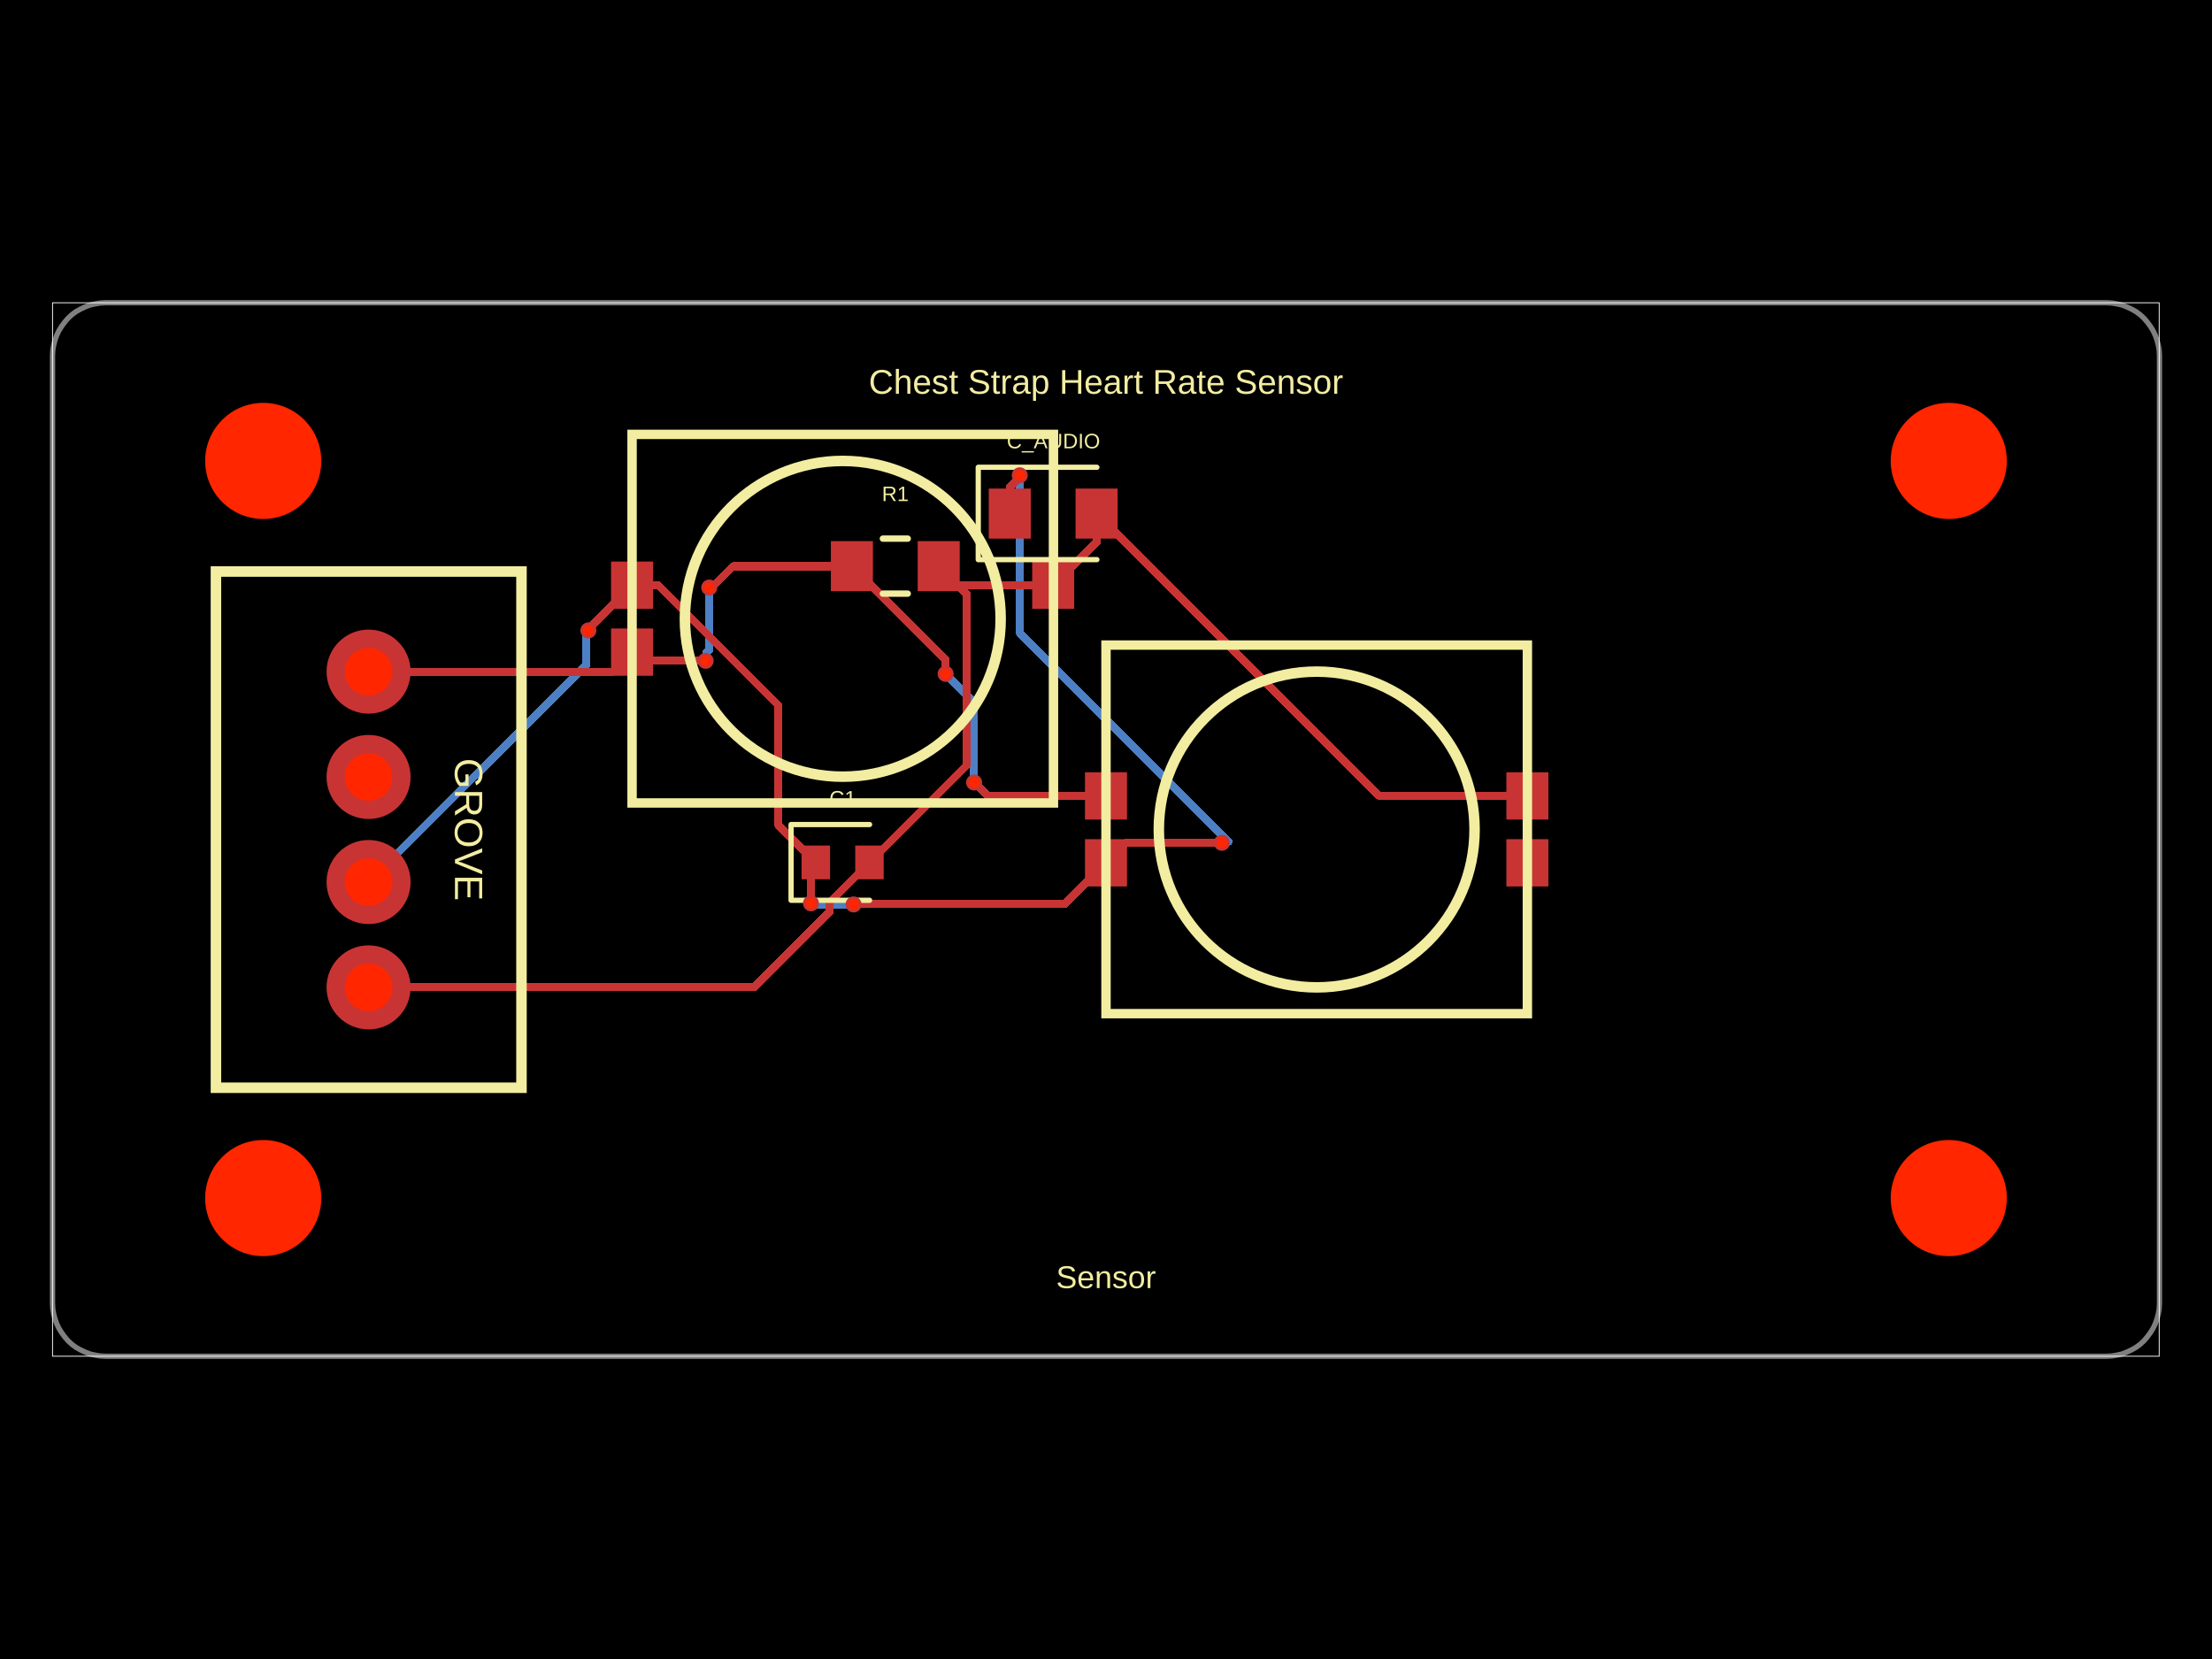
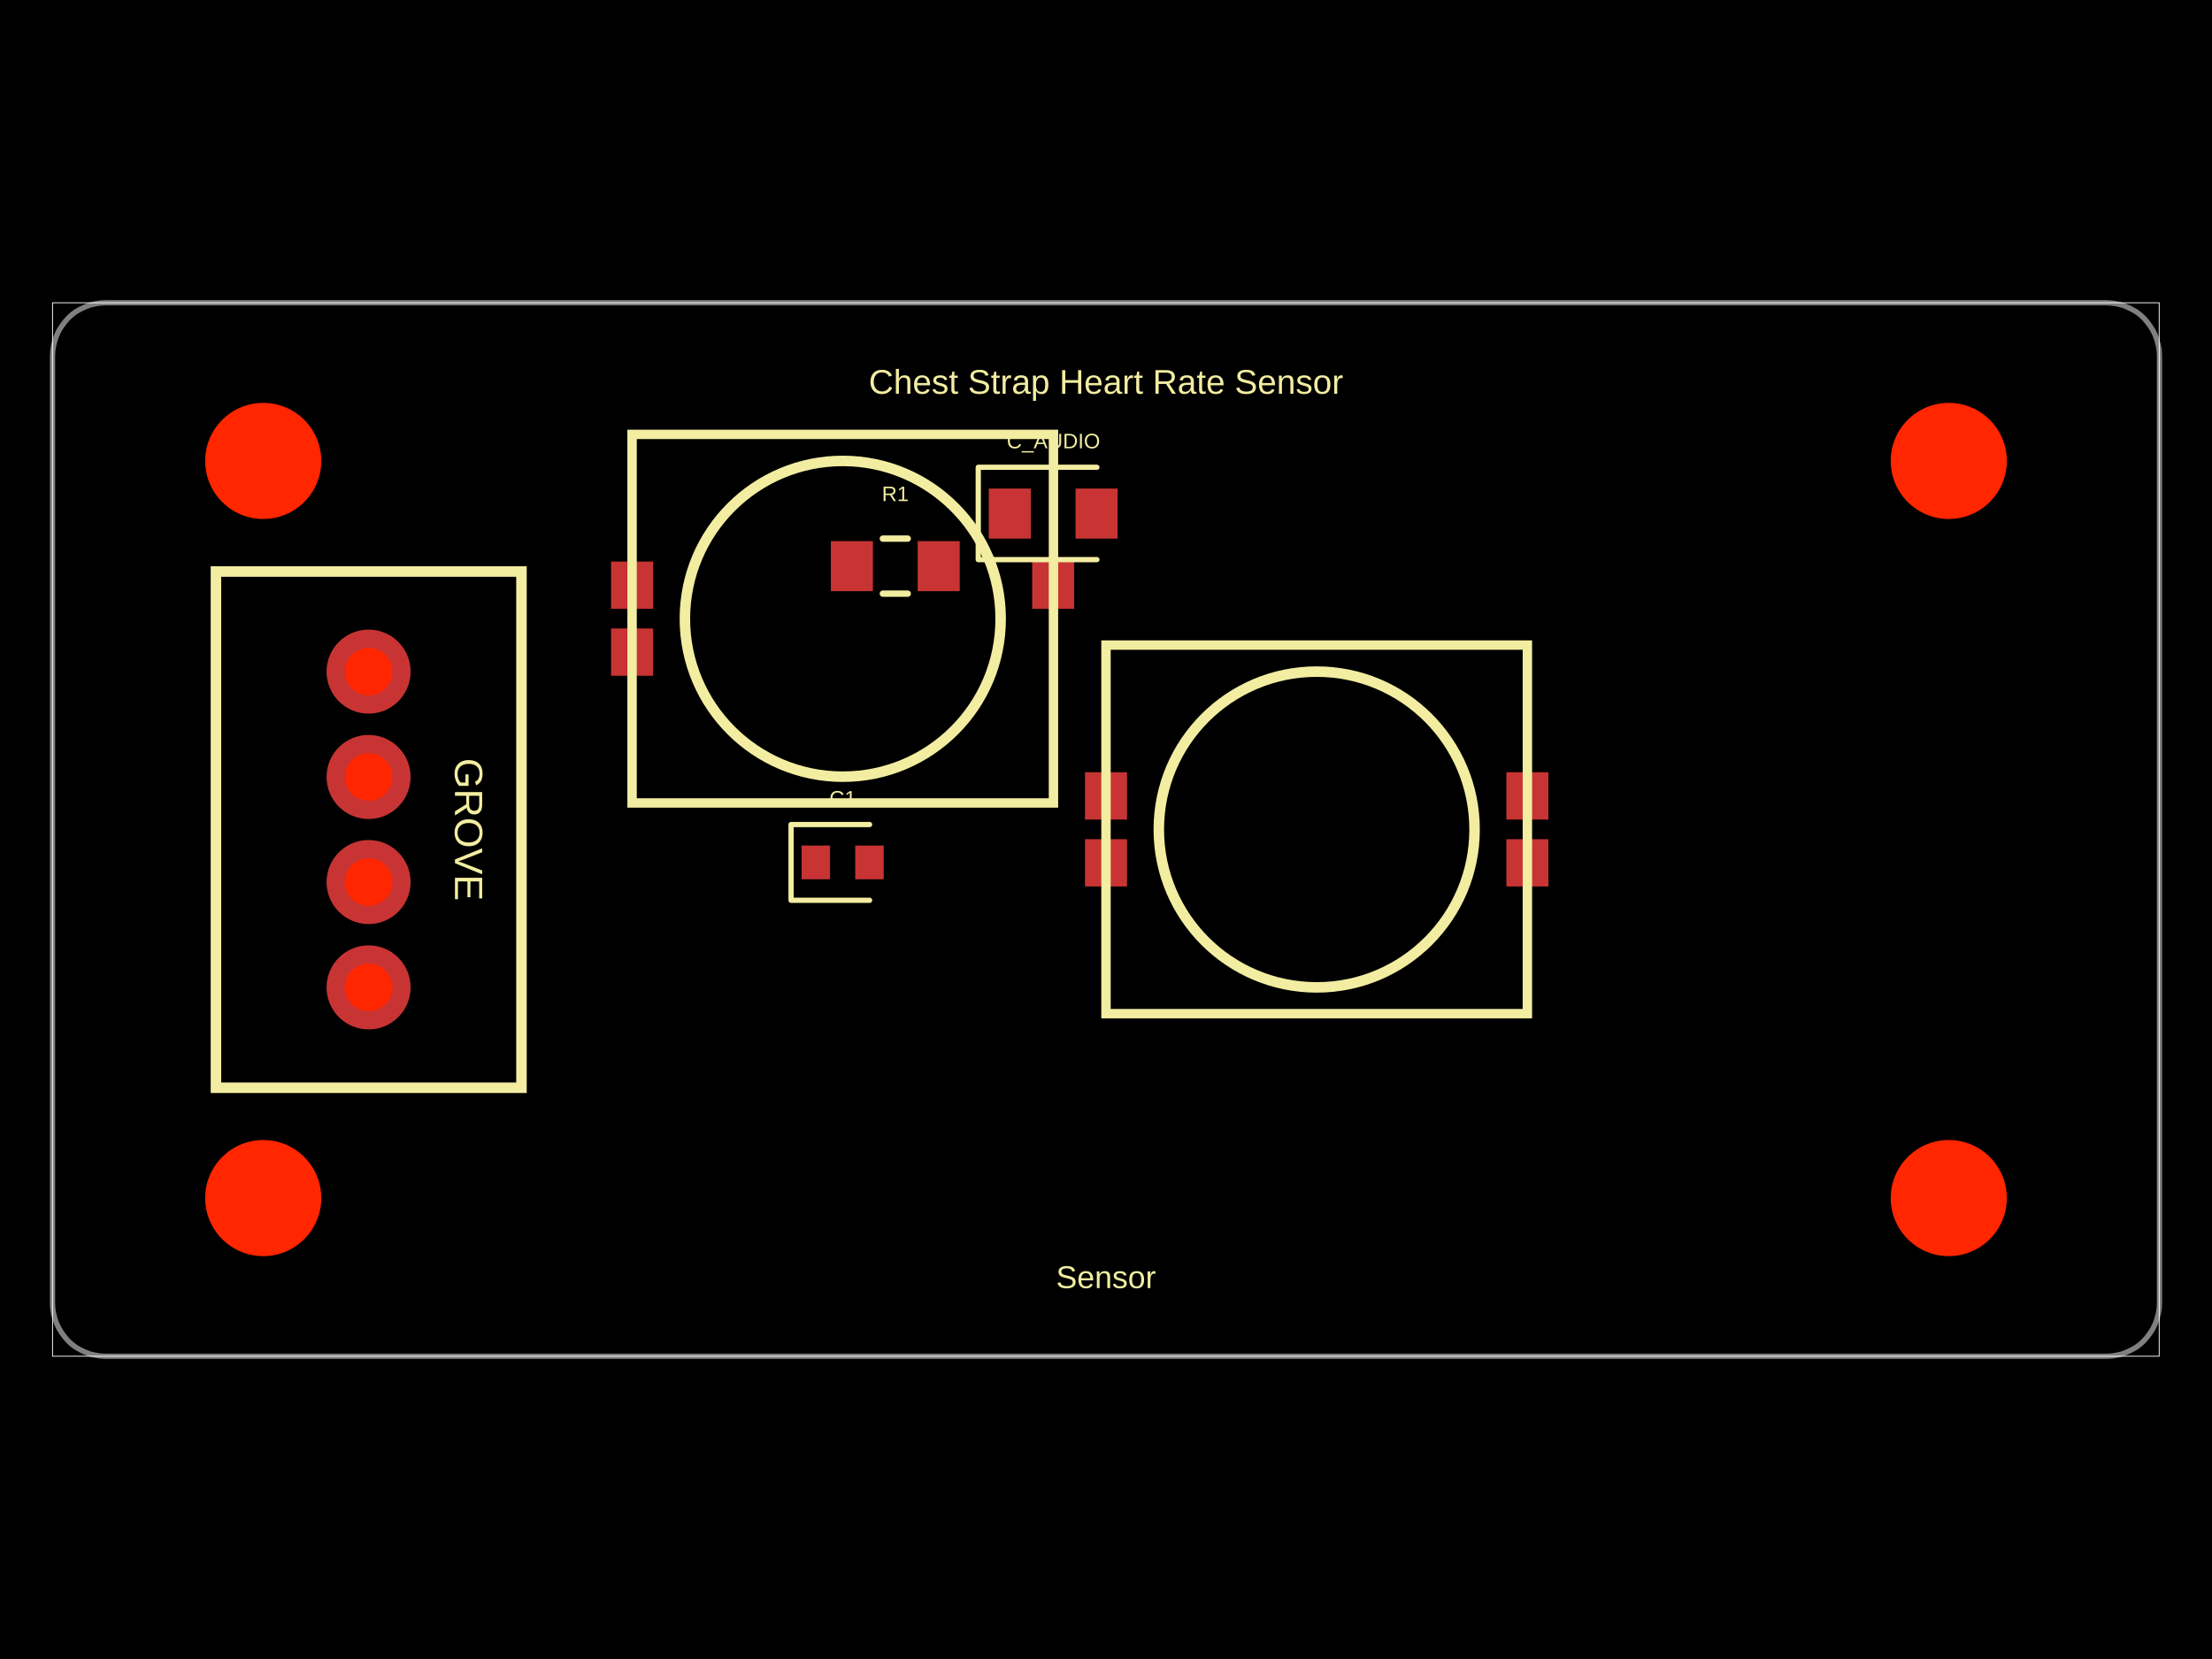
<svg xmlns="http://www.w3.org/2000/svg" width="800" height="600">
  <style />
  <rect class="boundary" x="0" y="0" fill="#000" width="800" height="600" data-type="pcb_background" data-pcb-layer="global" />
  <rect class="pcb-boundary" fill="none" stroke="#fff" stroke-width="0.3" x="19" y="109.5" width="761.9" height="381" data-type="pcb_boundary" data-pcb-layer="global" />
  <path class="pcb-board" d="M 38.1 490.5 L 761.9 490.5 L 763.8 490.4 L 765.6 490.1 L 767.4 489.7 L 769.2 489 L 770.9 488.2 L 772.5 487.3 L 774 486.2 L 775.4 484.9 L 776.6 483.5 L 777.7 482 L 778.7 480.4 L 779.5 478.7 L 780.1 477 L 780.6 475.1 L 780.9 473.3 L 781 471.4 L 781 128.6 L 780.9 126.7 L 780.6 124.9 L 780.1 123 L 779.5 121.3 L 778.7 119.6 L 777.7 118 L 776.6 116.5 L 775.4 115.1 L 774 113.8 L 772.5 112.7 L 770.9 111.8 L 769.2 111 L 767.4 110.3 L 765.6 109.9 L 763.8 109.6 L 761.9 109.5 L 38.1 109.5 L 36.2 109.6 L 34.4 109.9 L 32.6 110.3 L 30.8 111 L 29.1 111.8 L 27.5 112.7 L 26 113.8 L 24.6 115.1 L 23.4 116.5 L 22.3 118 L 21.3 119.6 L 20.5 121.3 L 19.9 123 L 19.4 124.9 L 19.1 126.7 L 19 128.6 L 19 471.4 L 19.1 473.3 L 19.4 475.1 L 19.9 477 L 20.5 478.7 L 21.3 480.4 L 22.3 482 L 23.4 483.5 L 24.6 484.9 L 26 486.2 L 27.5 487.3 L 29.1 488.2 L 30.8 489 L 32.6 489.7 L 34.4 490.1 L 36.2 490.4 L 38.1 490.5 Z" fill="none" stroke="rgba(255, 255, 255, 0.5)" stroke-width="1.9" data-type="pcb_board" data-pcb-layer="board" />
-   <path class="pcb-trace" stroke="rgb(77, 127, 196)" fill="none" d="M 255.2 239 L 255.5 238.8" stroke-width="2.9" stroke-linecap="round" stroke-linejoin="round" shape-rendering="crispEdges" data-type="pcb_trace" data-pcb-layer="bottom" />
-   <path class="pcb-trace" stroke="rgb(77, 127, 196)" fill="none" d="M 255.5 238.8 L 255.5 235.9" stroke-width="2.9" stroke-linecap="round" stroke-linejoin="round" shape-rendering="crispEdges" data-type="pcb_trace" data-pcb-layer="bottom" />
-   <path class="pcb-trace" stroke="rgb(77, 127, 196)" fill="none" d="M 255.5 235.9 L 256.5 235" stroke-width="2.9" stroke-linecap="round" stroke-linejoin="round" shape-rendering="crispEdges" data-type="pcb_trace" data-pcb-layer="bottom" />
-   <path class="pcb-trace" stroke="rgb(77, 127, 196)" fill="none" d="M 256.5 235 L 256.5 212.5" stroke-width="2.9" stroke-linecap="round" stroke-linejoin="round" shape-rendering="crispEdges" data-type="pcb_trace" data-pcb-layer="bottom" />
-   <path class="pcb-trace" stroke="rgb(77, 127, 196)" fill="none" d="M 352.3 283 L 352.3 254.1" stroke-width="2.9" stroke-linecap="round" stroke-linejoin="round" shape-rendering="crispEdges" data-type="pcb_trace" data-pcb-layer="bottom" />
-   <path class="pcb-trace" stroke="rgb(77, 127, 196)" fill="none" d="M 352.3 254.1 L 342.5 244.2" stroke-width="2.9" stroke-linecap="round" stroke-linejoin="round" shape-rendering="crispEdges" data-type="pcb_trace" data-pcb-layer="bottom" />
-   <path class="pcb-trace" stroke="rgb(77, 127, 196)" fill="none" d="M 342.5 244.2 L 342 243.7" stroke-width="2.9" stroke-linecap="round" stroke-linejoin="round" shape-rendering="crispEdges" data-type="pcb_trace" data-pcb-layer="bottom" />
-   <path class="pcb-trace" stroke="rgb(77, 127, 196)" fill="none" d="M 308.7 327.1 L 294.8 327.1" stroke-width="2.9" stroke-linecap="round" stroke-linejoin="round" shape-rendering="crispEdges" data-type="pcb_trace" data-pcb-layer="bottom" />
-   <path class="pcb-trace" stroke="rgb(77, 127, 196)" fill="none" d="M 294.8 327.1 L 294.6 326.8" stroke-width="2.9" stroke-linecap="round" stroke-linejoin="round" shape-rendering="crispEdges" data-type="pcb_trace" data-pcb-layer="bottom" />
-   <path class="pcb-trace" stroke="rgb(77, 127, 196)" fill="none" d="M 294.6 326.8 L 293.5 326.8" stroke-width="2.9" stroke-linecap="round" stroke-linejoin="round" shape-rendering="crispEdges" data-type="pcb_trace" data-pcb-layer="bottom" />
-   <path class="pcb-trace" stroke="rgb(77, 127, 196)" fill="none" d="M 293.5 326.8 L 293.3 326.7" stroke-width="2.9" stroke-linecap="round" stroke-linejoin="round" shape-rendering="crispEdges" data-type="pcb_trace" data-pcb-layer="bottom" />
-   <path class="pcb-trace" stroke="rgb(77, 127, 196)" fill="none" d="M 441.9 304.8 L 442.3 304.4" stroke-width="2.9" stroke-linecap="round" stroke-linejoin="round" shape-rendering="crispEdges" data-type="pcb_trace" data-pcb-layer="bottom" />
-   <path class="pcb-trace" stroke="rgb(77, 127, 196)" fill="none" d="M 442.3 304.4 L 444.3 304.4" stroke-width="2.9" stroke-linecap="round" stroke-linejoin="round" shape-rendering="crispEdges" data-type="pcb_trace" data-pcb-layer="bottom" />
-   <path class="pcb-trace" stroke="rgb(77, 127, 196)" fill="none" d="M 444.3 304.4 L 368.8 228.9" stroke-width="2.9" stroke-linecap="round" stroke-linejoin="round" shape-rendering="crispEdges" data-type="pcb_trace" data-pcb-layer="bottom" />
-   <path class="pcb-trace" stroke="rgb(77, 127, 196)" fill="none" d="M 368.8 228.9 L 368.8 171.9" stroke-width="2.9" stroke-linecap="round" stroke-linejoin="round" shape-rendering="crispEdges" data-type="pcb_trace" data-pcb-layer="bottom" />
-   <path class="pcb-trace" stroke="rgb(77, 127, 196)" fill="none" d="M 133.3 319 L 212.1 240.3" stroke-width="2.9" stroke-linecap="round" stroke-linejoin="round" shape-rendering="crispEdges" data-type="pcb_trace" data-pcb-layer="bottom" />
-   <path class="pcb-trace" stroke="rgb(77, 127, 196)" fill="none" d="M 212.1 240.3 L 212.1 228.7" stroke-width="2.9" stroke-linecap="round" stroke-linejoin="round" shape-rendering="crispEdges" data-type="pcb_trace" data-pcb-layer="bottom" />
-   <path class="pcb-trace" stroke="rgb(77, 127, 196)" fill="none" d="M 212.1 228.7 L 212.1 228.6" stroke-width="2.9" stroke-linecap="round" stroke-linejoin="round" shape-rendering="crispEdges" data-type="pcb_trace" data-pcb-layer="bottom" />
-   <path class="pcb-trace" stroke="rgb(77, 127, 196)" fill="none" d="M 212.1 228.6 L 212.8 228" stroke-width="2.9" stroke-linecap="round" stroke-linejoin="round" shape-rendering="crispEdges" data-type="pcb_trace" data-pcb-layer="bottom" />
  <rect class="pcb-pad" fill="rgb(200, 52, 52)" x="392.4" y="279.3" width="15.2" height="17.1" data-type="pcb_smtpad" data-pcb-layer="top" data-pad-name="U1.SIG" data-pad-net-name="SIG" />
  <rect class="pcb-pad" fill="rgb(200, 52, 52)" x="392.4" y="303.5" width="15.2" height="17.1" data-type="pcb_smtpad" data-pcb-layer="top" data-pad-name="U1.VCC" data-pad-net-name="VCC" />
  <rect class="pcb-pad" fill="rgb(200, 52, 52)" x="544.8" y="279.3" width="15.2" height="17.1" data-type="pcb_smtpad" data-pcb-layer="top" data-pad-name="U1.GND" data-pad-net-name="GND" />
  <rect class="pcb-pad" fill="rgb(200, 52, 52)" x="544.8" y="303.5" width="15.2" height="17.1" data-type="pcb_smtpad" data-pcb-layer="top" data-pad-name="U1.AUX" />
  <rect class="pcb-pad" fill="rgb(200, 52, 52)" x="221" y="203.1" width="15.2" height="17.1" data-type="pcb_smtpad" data-pcb-layer="top" data-pad-name="MIC1.VCC" />
  <rect class="pcb-pad" fill="rgb(200, 52, 52)" x="221" y="227.3" width="15.2" height="17.1" data-type="pcb_smtpad" data-pcb-layer="top" data-pad-name="MIC1.OUT" />
  <rect class="pcb-pad" fill="rgb(200, 52, 52)" x="373.3" y="203.1" width="15.2" height="17.1" data-type="pcb_smtpad" data-pcb-layer="top" data-pad-name="MIC1.GND" />
  <rect class="pcb-pad" fill="rgb(200, 52, 52)" x="357.6" y="176.7" width="15.2" height="18.1" data-type="pcb_smtpad" data-pcb-layer="top" data-pad-name="C_AUDIO.pin1" data-pad-net-name="VCC" />
  <rect class="pcb-pad" fill="rgb(200, 52, 52)" x="389" y="176.7" width="15.2" height="18.1" data-type="pcb_smtpad" data-pcb-layer="top" data-pad-name="C_AUDIO.pin2" data-pad-net-name="GND" />
  <rect class="pcb-pad" fill="rgb(200, 52, 52)" x="289.9" y="305.8" width="10.3" height="12.2" data-type="pcb_smtpad" data-pcb-layer="top" data-pad-name="C1.pin1" data-pad-net-name="VCC" />
  <rect class="pcb-pad" fill="rgb(200, 52, 52)" x="309.3" y="305.8" width="10.3" height="12.2" data-type="pcb_smtpad" data-pcb-layer="top" data-pad-name="C1.pin2" data-pad-net-name="GND" />
  <rect class="pcb-pad" fill="rgb(200, 52, 52)" x="300.5" y="195.7" width="15.2" height="18.1" data-type="pcb_smtpad" data-pcb-layer="top" data-pad-name="R1.pin1" data-pad-net-name="SIG" />
  <rect class="pcb-pad" fill="rgb(200, 52, 52)" x="331.9" y="195.7" width="15.2" height="18.1" data-type="pcb_smtpad" data-pcb-layer="top" data-pad-name="R1.pin2" data-pad-net-name="GND" />
-   <path class="pcb-trace" stroke="rgb(200, 52, 52)" fill="none" d="M 396.7 185.7 L 396.7 196" stroke-width="2.9" stroke-linecap="round" stroke-linejoin="round" shape-rendering="crispEdges" data-type="pcb_trace" data-pcb-layer="top" />
-   <path class="pcb-trace" stroke="rgb(200, 52, 52)" fill="none" d="M 396.7 196 L 381 211.7" stroke-width="2.9" stroke-linecap="round" stroke-linejoin="round" shape-rendering="crispEdges" data-type="pcb_trace" data-pcb-layer="top" />
-   <path class="pcb-trace" stroke="rgb(200, 52, 52)" fill="none" d="M 381 211.7 L 346.5 211.7" stroke-width="2.9" stroke-linecap="round" stroke-linejoin="round" shape-rendering="crispEdges" data-type="pcb_trace" data-pcb-layer="top" />
-   <path class="pcb-trace" stroke="rgb(200, 52, 52)" fill="none" d="M 346.5 211.7 L 339.5 204.8" stroke-width="2.9" stroke-linecap="round" stroke-linejoin="round" shape-rendering="crispEdges" data-type="pcb_trace" data-pcb-layer="top" />
-   <path class="pcb-trace" stroke="rgb(200, 52, 52)" fill="none" d="M 314.5 311.9 L 349.6 276.8" stroke-width="2.9" stroke-linecap="round" stroke-linejoin="round" shape-rendering="crispEdges" data-type="pcb_trace" data-pcb-layer="top" />
-   <path class="pcb-trace" stroke="rgb(200, 52, 52)" fill="none" d="M 349.6 276.8 L 349.6 214.9" stroke-width="2.9" stroke-linecap="round" stroke-linejoin="round" shape-rendering="crispEdges" data-type="pcb_trace" data-pcb-layer="top" />
-   <path class="pcb-trace" stroke="rgb(200, 52, 52)" fill="none" d="M 349.6 214.9 L 339.5 204.8" stroke-width="2.9" stroke-linecap="round" stroke-linejoin="round" shape-rendering="crispEdges" data-type="pcb_trace" data-pcb-layer="top" />
-   <path class="pcb-trace" stroke="rgb(200, 52, 52)" fill="none" d="M 552.4 287.9 L 498.9 287.9" stroke-width="2.9" stroke-linecap="round" stroke-linejoin="round" shape-rendering="crispEdges" data-type="pcb_trace" data-pcb-layer="top" />
-   <path class="pcb-trace" stroke="rgb(200, 52, 52)" fill="none" d="M 498.9 287.9 L 396.7 185.7" stroke-width="2.9" stroke-linecap="round" stroke-linejoin="round" shape-rendering="crispEdges" data-type="pcb_trace" data-pcb-layer="top" />
-   <path class="pcb-trace" stroke="rgb(200, 52, 52)" fill="none" d="M 314.5 311.9 L 300.1 326.3" stroke-width="2.9" stroke-linecap="round" stroke-linejoin="round" shape-rendering="crispEdges" data-type="pcb_trace" data-pcb-layer="top" />
-   <path class="pcb-trace" stroke="rgb(200, 52, 52)" fill="none" d="M 300.1 326.3 L 300.1 329.7" stroke-width="2.9" stroke-linecap="round" stroke-linejoin="round" shape-rendering="crispEdges" data-type="pcb_trace" data-pcb-layer="top" />
-   <path class="pcb-trace" stroke="rgb(200, 52, 52)" fill="none" d="M 300.1 329.7 L 272.7 357.1" stroke-width="2.9" stroke-linecap="round" stroke-linejoin="round" shape-rendering="crispEdges" data-type="pcb_trace" data-pcb-layer="top" />
-   <path class="pcb-trace" stroke="rgb(200, 52, 52)" fill="none" d="M 272.7 357.1 L 133.3 357.1" stroke-width="2.9" stroke-linecap="round" stroke-linejoin="round" shape-rendering="crispEdges" data-type="pcb_trace" data-pcb-layer="top" />
-   <path class="pcb-trace" stroke="rgb(200, 52, 52)" fill="none" d="M 228.6 235.9 L 231.7 239" stroke-width="2.9" stroke-linecap="round" stroke-linejoin="round" shape-rendering="crispEdges" data-type="pcb_trace" data-pcb-layer="top" />
-   <path class="pcb-trace" stroke="rgb(200, 52, 52)" fill="none" d="M 231.7 239 L 255.2 239" stroke-width="2.9" stroke-linecap="round" stroke-linejoin="round" shape-rendering="crispEdges" data-type="pcb_trace" data-pcb-layer="top" />
-   <path class="pcb-trace" stroke="rgb(200, 52, 52)" fill="none" d="M 256.5 212.5 L 257.7 211.4" stroke-width="2.9" stroke-linecap="round" stroke-linejoin="round" shape-rendering="crispEdges" data-type="pcb_trace" data-pcb-layer="top" />
-   <path class="pcb-trace" stroke="rgb(200, 52, 52)" fill="none" d="M 257.7 211.4 L 258.5 211.4" stroke-width="2.9" stroke-linecap="round" stroke-linejoin="round" shape-rendering="crispEdges" data-type="pcb_trace" data-pcb-layer="top" />
-   <path class="pcb-trace" stroke="rgb(200, 52, 52)" fill="none" d="M 258.5 211.4 L 265.1 204.8" stroke-width="2.9" stroke-linecap="round" stroke-linejoin="round" shape-rendering="crispEdges" data-type="pcb_trace" data-pcb-layer="top" />
-   <path class="pcb-trace" stroke="rgb(200, 52, 52)" fill="none" d="M 265.1 204.8 L 308.1 204.8" stroke-width="2.9" stroke-linecap="round" stroke-linejoin="round" shape-rendering="crispEdges" data-type="pcb_trace" data-pcb-layer="top" />
-   <path class="pcb-trace" stroke="rgb(200, 52, 52)" fill="none" d="M 228.6 235.9 L 221.6 242.9" stroke-width="2.9" stroke-linecap="round" stroke-linejoin="round" shape-rendering="crispEdges" data-type="pcb_trace" data-pcb-layer="top" />
-   <path class="pcb-trace" stroke="rgb(200, 52, 52)" fill="none" d="M 221.6 242.9 L 133.3 242.9" stroke-width="2.9" stroke-linecap="round" stroke-linejoin="round" shape-rendering="crispEdges" data-type="pcb_trace" data-pcb-layer="top" />
-   <path class="pcb-trace" stroke="rgb(200, 52, 52)" fill="none" d="M 400 287.9 L 357.3 287.9" stroke-width="2.9" stroke-linecap="round" stroke-linejoin="round" shape-rendering="crispEdges" data-type="pcb_trace" data-pcb-layer="top" />
-   <path class="pcb-trace" stroke="rgb(200, 52, 52)" fill="none" d="M 357.3 287.9 L 353.8 284.4" stroke-width="2.9" stroke-linecap="round" stroke-linejoin="round" shape-rendering="crispEdges" data-type="pcb_trace" data-pcb-layer="top" />
-   <path class="pcb-trace" stroke="rgb(200, 52, 52)" fill="none" d="M 353.8 284.4 L 353.8 284.4" stroke-width="2.9" stroke-linecap="round" stroke-linejoin="round" shape-rendering="crispEdges" data-type="pcb_trace" data-pcb-layer="top" />
-   <path class="pcb-trace" stroke="rgb(200, 52, 52)" fill="none" d="M 353.8 284.4 L 352.3 283" stroke-width="2.9" stroke-linecap="round" stroke-linejoin="round" shape-rendering="crispEdges" data-type="pcb_trace" data-pcb-layer="top" />
-   <path class="pcb-trace" stroke="rgb(200, 52, 52)" fill="none" d="M 342 243.7 L 342 238.6" stroke-width="2.9" stroke-linecap="round" stroke-linejoin="round" shape-rendering="crispEdges" data-type="pcb_trace" data-pcb-layer="top" />
-   <path class="pcb-trace" stroke="rgb(200, 52, 52)" fill="none" d="M 342 238.6 L 308.1 204.8" stroke-width="2.9" stroke-linecap="round" stroke-linejoin="round" shape-rendering="crispEdges" data-type="pcb_trace" data-pcb-layer="top" />
-   <path class="pcb-trace" stroke="rgb(200, 52, 52)" fill="none" d="M 400 312.1 L 385.1 327" stroke-width="2.9" stroke-linecap="round" stroke-linejoin="round" shape-rendering="crispEdges" data-type="pcb_trace" data-pcb-layer="top" />
-   <path class="pcb-trace" stroke="rgb(200, 52, 52)" fill="none" d="M 385.1 327 L 310.8 327" stroke-width="2.9" stroke-linecap="round" stroke-linejoin="round" shape-rendering="crispEdges" data-type="pcb_trace" data-pcb-layer="top" />
-   <path class="pcb-trace" stroke="rgb(200, 52, 52)" fill="none" d="M 310.8 327 L 308.9 327" stroke-width="2.9" stroke-linecap="round" stroke-linejoin="round" shape-rendering="crispEdges" data-type="pcb_trace" data-pcb-layer="top" />
-   <path class="pcb-trace" stroke="rgb(200, 52, 52)" fill="none" d="M 308.9 327 L 308.7 327.1" stroke-width="2.9" stroke-linecap="round" stroke-linejoin="round" shape-rendering="crispEdges" data-type="pcb_trace" data-pcb-layer="top" />
-   <path class="pcb-trace" stroke="rgb(200, 52, 52)" fill="none" d="M 293.3 326.7 L 293.3 313.6" stroke-width="2.9" stroke-linecap="round" stroke-linejoin="round" shape-rendering="crispEdges" data-type="pcb_trace" data-pcb-layer="top" />
-   <path class="pcb-trace" stroke="rgb(200, 52, 52)" fill="none" d="M 293.3 313.6 L 295 311.9" stroke-width="2.9" stroke-linecap="round" stroke-linejoin="round" shape-rendering="crispEdges" data-type="pcb_trace" data-pcb-layer="top" />
-   <path class="pcb-trace" stroke="rgb(200, 52, 52)" fill="none" d="M 228.6 211.7 L 238.1 211.7" stroke-width="2.9" stroke-linecap="round" stroke-linejoin="round" shape-rendering="crispEdges" data-type="pcb_trace" data-pcb-layer="top" />
-   <path class="pcb-trace" stroke="rgb(200, 52, 52)" fill="none" d="M 238.1 211.7 L 281.5 255.1" stroke-width="2.9" stroke-linecap="round" stroke-linejoin="round" shape-rendering="crispEdges" data-type="pcb_trace" data-pcb-layer="top" />
-   <path class="pcb-trace" stroke="rgb(200, 52, 52)" fill="none" d="M 281.5 255.1 L 281.5 298.4" stroke-width="2.9" stroke-linecap="round" stroke-linejoin="round" shape-rendering="crispEdges" data-type="pcb_trace" data-pcb-layer="top" />
-   <path class="pcb-trace" stroke="rgb(200, 52, 52)" fill="none" d="M 281.5 298.4 L 295 311.9" stroke-width="2.9" stroke-linecap="round" stroke-linejoin="round" shape-rendering="crispEdges" data-type="pcb_trace" data-pcb-layer="top" />
-   <path class="pcb-trace" stroke="rgb(200, 52, 52)" fill="none" d="M 400 312.1 L 407.3 304.8" stroke-width="2.9" stroke-linecap="round" stroke-linejoin="round" shape-rendering="crispEdges" data-type="pcb_trace" data-pcb-layer="top" />
-   <path class="pcb-trace" stroke="rgb(200, 52, 52)" fill="none" d="M 407.3 304.8 L 441.9 304.8" stroke-width="2.9" stroke-linecap="round" stroke-linejoin="round" shape-rendering="crispEdges" data-type="pcb_trace" data-pcb-layer="top" />
-   <path class="pcb-trace" stroke="rgb(200, 52, 52)" fill="none" d="M 368.8 171.9 L 368.7 172" stroke-width="2.9" stroke-linecap="round" stroke-linejoin="round" shape-rendering="crispEdges" data-type="pcb_trace" data-pcb-layer="top" />
-   <path class="pcb-trace" stroke="rgb(200, 52, 52)" fill="none" d="M 368.7 172 L 368.7 172.9" stroke-width="2.9" stroke-linecap="round" stroke-linejoin="round" shape-rendering="crispEdges" data-type="pcb_trace" data-pcb-layer="top" />
-   <path class="pcb-trace" stroke="rgb(200, 52, 52)" fill="none" d="M 368.7 172.9 L 365.2 176.3" stroke-width="2.9" stroke-linecap="round" stroke-linejoin="round" shape-rendering="crispEdges" data-type="pcb_trace" data-pcb-layer="top" />
-   <path class="pcb-trace" stroke="rgb(200, 52, 52)" fill="none" d="M 365.2 176.3 L 365.2 185.7" stroke-width="2.9" stroke-linecap="round" stroke-linejoin="round" shape-rendering="crispEdges" data-type="pcb_trace" data-pcb-layer="top" />
-   <path class="pcb-trace" stroke="rgb(200, 52, 52)" fill="none" d="M 212.8 228 L 212.8 227.5" stroke-width="2.9" stroke-linecap="round" stroke-linejoin="round" shape-rendering="crispEdges" data-type="pcb_trace" data-pcb-layer="top" />
-   <path class="pcb-trace" stroke="rgb(200, 52, 52)" fill="none" d="M 212.8 227.5 L 228.6 211.7" stroke-width="2.9" stroke-linecap="round" stroke-linejoin="round" shape-rendering="crispEdges" data-type="pcb_trace" data-pcb-layer="top" />
  <rect x="78.1" y="206.7" width="110.5" height="186.7" class="pcb-silkscreen-rect pcb-silkscreen-top" data-pcb-silkscreen-rect-id="pcb_silkscreen_rect_0" data-type="pcb_silkscreen_rect" data-pcb-layer="top" fill="none" stroke="#f2eda1" stroke-width="3.8" />
  <text x="0" y="0" dx="0" dy="0" fill="#f2eda1" font-family="Arial, sans-serif" font-size="14.3" text-anchor="middle" dominant-baseline="central" transform="matrix(0,1,-1,0,169.5,300)" class="pcb-silkscreen-text pcb-silkscreen-top" data-pcb-silkscreen-text-id="pcb_silkscreen_text_0" stroke="none" data-type="pcb_silkscreen_text" data-pcb-layer="top">GROVE</text>
  <rect x="400" y="233.3" width="152.4" height="133.3" class="pcb-silkscreen-rect pcb-silkscreen-top" data-pcb-silkscreen-rect-id="pcb_silkscreen_rect_1" data-type="pcb_silkscreen_rect" data-pcb-layer="top" fill="none" stroke="#f2eda1" stroke-width="3.4" />
  <circle cx="476.2" cy="300" r="57.1" class="pcb-silkscreen-circle pcb-silkscreen-top" fill="none" stroke="#f2eda1" stroke-width="3.8" data-pcb-silkscreen-circle-id="pcb_silkscreen_circle_0" data-type="pcb_silkscreen_circle" data-pcb-layer="top" />
  <rect x="228.6" y="157.1" width="152.4" height="133.3" class="pcb-silkscreen-rect pcb-silkscreen-top" data-pcb-silkscreen-rect-id="pcb_silkscreen_rect_2" data-type="pcb_silkscreen_rect" data-pcb-layer="top" fill="none" stroke="#f2eda1" stroke-width="3.4" />
  <circle cx="304.8" cy="223.8" r="57.1" class="pcb-silkscreen-circle pcb-silkscreen-top" fill="none" stroke="#f2eda1" stroke-width="3.8" data-pcb-silkscreen-circle-id="pcb_silkscreen_circle_1" data-type="pcb_silkscreen_circle" data-pcb-layer="top" />
  <path class="pcb-silkscreen pcb-silkscreen-top" d="M 396.7 169 L 353.8 169 L 353.8 202.4 L 396.7 202.4" fill="none" stroke="#f2eda1" stroke-width="1.9" stroke-linecap="round" stroke-linejoin="round" data-pcb-component-id="pcb_component_3" data-pcb-silkscreen-path-id="pcb_silkscreen_path_0" data-type="pcb_silkscreen_path" data-pcb-layer="top" />
  <text x="0" y="0" dx="0" dy="0" fill="#f2eda1" font-family="Arial, sans-serif" font-size="7.6" text-anchor="middle" dominant-baseline="central" transform="matrix(1,0,0,1,381,159.5)" class="pcb-silkscreen-text pcb-silkscreen-top" data-pcb-silkscreen-text-id="pcb_silkscreen_text_1" stroke="none" data-type="pcb_silkscreen_text" data-pcb-layer="top">C_AUDIO</text>
  <path class="pcb-silkscreen pcb-silkscreen-top" d="M 314.5 298.2 L 286.1 298.2 L 286.1 325.6 L 314.5 325.6" fill="none" stroke="#f2eda1" stroke-width="1.9" stroke-linecap="round" stroke-linejoin="round" data-pcb-component-id="pcb_component_4" data-pcb-silkscreen-path-id="pcb_silkscreen_path_1" data-type="pcb_silkscreen_path" data-pcb-layer="top" />
  <text x="0" y="0" dx="0" dy="0" fill="#f2eda1" font-family="Arial, sans-serif" font-size="7.6" text-anchor="middle" dominant-baseline="central" transform="matrix(1,0,0,1,304.8,288.7)" class="pcb-silkscreen-text pcb-silkscreen-top" data-pcb-silkscreen-text-id="pcb_silkscreen_text_2" stroke="none" data-type="pcb_silkscreen_text" data-pcb-layer="top">C1</text>
  <path class="pcb-silkscreen pcb-silkscreen-top" d="M 319.3 194.8 L 328.3 194.8" fill="none" stroke="#f2eda1" stroke-width="2.3" stroke-linecap="round" stroke-linejoin="round" data-pcb-component-id="pcb_component_5" data-pcb-silkscreen-path-id="pcb_silkscreen_path_2" data-type="pcb_silkscreen_path" data-pcb-layer="top" />
  <path class="pcb-silkscreen pcb-silkscreen-top" d="M 319.3 214.7 L 328.3 214.7" fill="none" stroke="#f2eda1" stroke-width="2.3" stroke-linecap="round" stroke-linejoin="round" data-pcb-component-id="pcb_component_5" data-pcb-silkscreen-path-id="pcb_silkscreen_path_3" data-type="pcb_silkscreen_path" data-pcb-layer="top" />
  <text x="0" y="0" dx="0" dy="0" fill="#f2eda1" font-family="Arial, sans-serif" font-size="7.6" text-anchor="middle" dominant-baseline="central" transform="matrix(1,0,0,1,323.8,178.6)" class="pcb-silkscreen-text pcb-silkscreen-top" data-pcb-silkscreen-text-id="pcb_silkscreen_text_3" stroke="none" data-type="pcb_silkscreen_text" data-pcb-layer="top">R1</text>
  <text x="0" y="0" dx="0" dy="0" fill="#f2eda1" font-family="Arial, sans-serif" font-size="12.4" text-anchor="middle" dominant-baseline="central" transform="matrix(1,0,0,1,400,138.1)" class="pcb-silkscreen-text pcb-silkscreen-top" data-pcb-silkscreen-text-id="pcb_silkscreen_text_4" stroke="none" data-type="pcb_silkscreen_text" data-pcb-layer="top">Chest Strap Heart Rate Sensor</text>
  <text x="0" y="0" dx="0" dy="0" fill="#f2eda1" font-family="Arial, sans-serif" font-size="11.4" text-anchor="middle" dominant-baseline="central" transform="matrix(1,0,0,1,400,461.9)" class="pcb-silkscreen-text pcb-silkscreen-top" data-pcb-silkscreen-text-id="pcb_silkscreen_text_5" stroke="none" data-type="pcb_silkscreen_text" data-pcb-layer="top">Sensor</text>
  <g data-type="pcb_plated_hole" data-pcb-layer="through" data-pad-name="J1.SIG">
    <circle class="pcb-hole-outer" fill="rgb(200, 52, 52)" cx="133.3" cy="242.9" r="15.2" data-type="pcb_plated_hole" data-pcb-layer="top" />
    <circle class="pcb-hole-inner" fill="#FF2600" cx="133.3" cy="242.9" r="8.6" data-type="pcb_plated_hole_drill" data-pcb-layer="drill" />
  </g>
  <g data-type="pcb_plated_hole" data-pcb-layer="through" data-pad-name="J1.NC">
    <circle class="pcb-hole-outer" fill="rgb(200, 52, 52)" cx="133.3" cy="281" r="15.2" data-type="pcb_plated_hole" data-pcb-layer="top" />
    <circle class="pcb-hole-inner" fill="#FF2600" cx="133.3" cy="281" r="8.6" data-type="pcb_plated_hole_drill" data-pcb-layer="drill" />
  </g>
  <g data-type="pcb_plated_hole" data-pcb-layer="through" data-pad-name="J1.VCC">
    <circle class="pcb-hole-outer" fill="rgb(200, 52, 52)" cx="133.3" cy="319" r="15.2" data-type="pcb_plated_hole" data-pcb-layer="top" />
    <circle class="pcb-hole-inner" fill="#FF2600" cx="133.3" cy="319" r="8.6" data-type="pcb_plated_hole_drill" data-pcb-layer="drill" />
  </g>
  <g data-type="pcb_plated_hole" data-pcb-layer="through" data-pad-name="J1.GND">
    <circle class="pcb-hole-outer" fill="rgb(200, 52, 52)" cx="133.3" cy="357.1" r="15.2" data-type="pcb_plated_hole" data-pcb-layer="top" />
    <circle class="pcb-hole-inner" fill="#FF2600" cx="133.3" cy="357.1" r="8.6" data-type="pcb_plated_hole_drill" data-pcb-layer="drill" />
  </g>
-   <g data-type="pcb_via" data-pcb-layer="through">
-     <circle class="pcb-hole-outer" fill="rgb(200, 52, 52)" cx="255.2" cy="239" r="2.9" data-type="pcb_via" data-pcb-layer="top" />
-     <circle class="pcb-hole-inner" fill="#FF2600" cx="255.2" cy="239" r="1.9" data-type="pcb_via" data-pcb-layer="drill" />
-   </g>
-   <g data-type="pcb_via" data-pcb-layer="through">
-     <circle class="pcb-hole-outer" fill="rgb(200, 52, 52)" cx="256.5" cy="212.5" r="2.9" data-type="pcb_via" data-pcb-layer="top" />
-     <circle class="pcb-hole-inner" fill="#FF2600" cx="256.5" cy="212.5" r="1.9" data-type="pcb_via" data-pcb-layer="drill" />
-   </g>
-   <g data-type="pcb_via" data-pcb-layer="through">
-     <circle class="pcb-hole-outer" fill="rgb(200, 52, 52)" cx="352.3" cy="283" r="2.9" data-type="pcb_via" data-pcb-layer="top" />
-     <circle class="pcb-hole-inner" fill="#FF2600" cx="352.3" cy="283" r="1.9" data-type="pcb_via" data-pcb-layer="drill" />
-   </g>
-   <g data-type="pcb_via" data-pcb-layer="through">
-     <circle class="pcb-hole-outer" fill="rgb(200, 52, 52)" cx="342" cy="243.7" r="2.9" data-type="pcb_via" data-pcb-layer="top" />
-     <circle class="pcb-hole-inner" fill="#FF2600" cx="342" cy="243.7" r="1.9" data-type="pcb_via" data-pcb-layer="drill" />
-   </g>
-   <g data-type="pcb_via" data-pcb-layer="through">
-     <circle class="pcb-hole-outer" fill="rgb(200, 52, 52)" cx="308.7" cy="327.1" r="2.9" data-type="pcb_via" data-pcb-layer="top" />
-     <circle class="pcb-hole-inner" fill="#FF2600" cx="308.7" cy="327.1" r="1.9" data-type="pcb_via" data-pcb-layer="drill" />
-   </g>
-   <g data-type="pcb_via" data-pcb-layer="through">
-     <circle class="pcb-hole-outer" fill="rgb(200, 52, 52)" cx="293.3" cy="326.7" r="2.9" data-type="pcb_via" data-pcb-layer="top" />
-     <circle class="pcb-hole-inner" fill="#FF2600" cx="293.3" cy="326.7" r="1.9" data-type="pcb_via" data-pcb-layer="drill" />
-   </g>
-   <g data-type="pcb_via" data-pcb-layer="through">
-     <circle class="pcb-hole-outer" fill="rgb(200, 52, 52)" cx="441.9" cy="304.8" r="2.9" data-type="pcb_via" data-pcb-layer="top" />
-     <circle class="pcb-hole-inner" fill="#FF2600" cx="441.9" cy="304.8" r="1.9" data-type="pcb_via" data-pcb-layer="drill" />
-   </g>
-   <g data-type="pcb_via" data-pcb-layer="through">
-     <circle class="pcb-hole-outer" fill="rgb(200, 52, 52)" cx="368.8" cy="171.9" r="2.9" data-type="pcb_via" data-pcb-layer="top" />
-     <circle class="pcb-hole-inner" fill="#FF2600" cx="368.8" cy="171.9" r="1.9" data-type="pcb_via" data-pcb-layer="drill" />
-   </g>
-   <g data-type="pcb_via" data-pcb-layer="through">
-     <circle class="pcb-hole-outer" fill="rgb(200, 52, 52)" cx="212.8" cy="228" r="2.9" data-type="pcb_via" data-pcb-layer="top" />
-     <circle class="pcb-hole-inner" fill="#FF2600" cx="212.8" cy="228" r="1.9" data-type="pcb_via" data-pcb-layer="drill" />
-   </g>
  <circle class="pcb-hole" cx="95.2" cy="433.3" r="21" fill="#FF2600" data-type="pcb_hole" data-pcb-layer="drill" />
  <circle class="pcb-hole" cx="704.8" cy="433.3" r="21" fill="#FF2600" data-type="pcb_hole" data-pcb-layer="drill" />
  <circle class="pcb-hole" cx="704.8" cy="166.7" r="21" fill="#FF2600" data-type="pcb_hole" data-pcb-layer="drill" />
  <circle class="pcb-hole" cx="95.2" cy="166.7" r="21" fill="#FF2600" data-type="pcb_hole" data-pcb-layer="drill" />
</svg>
